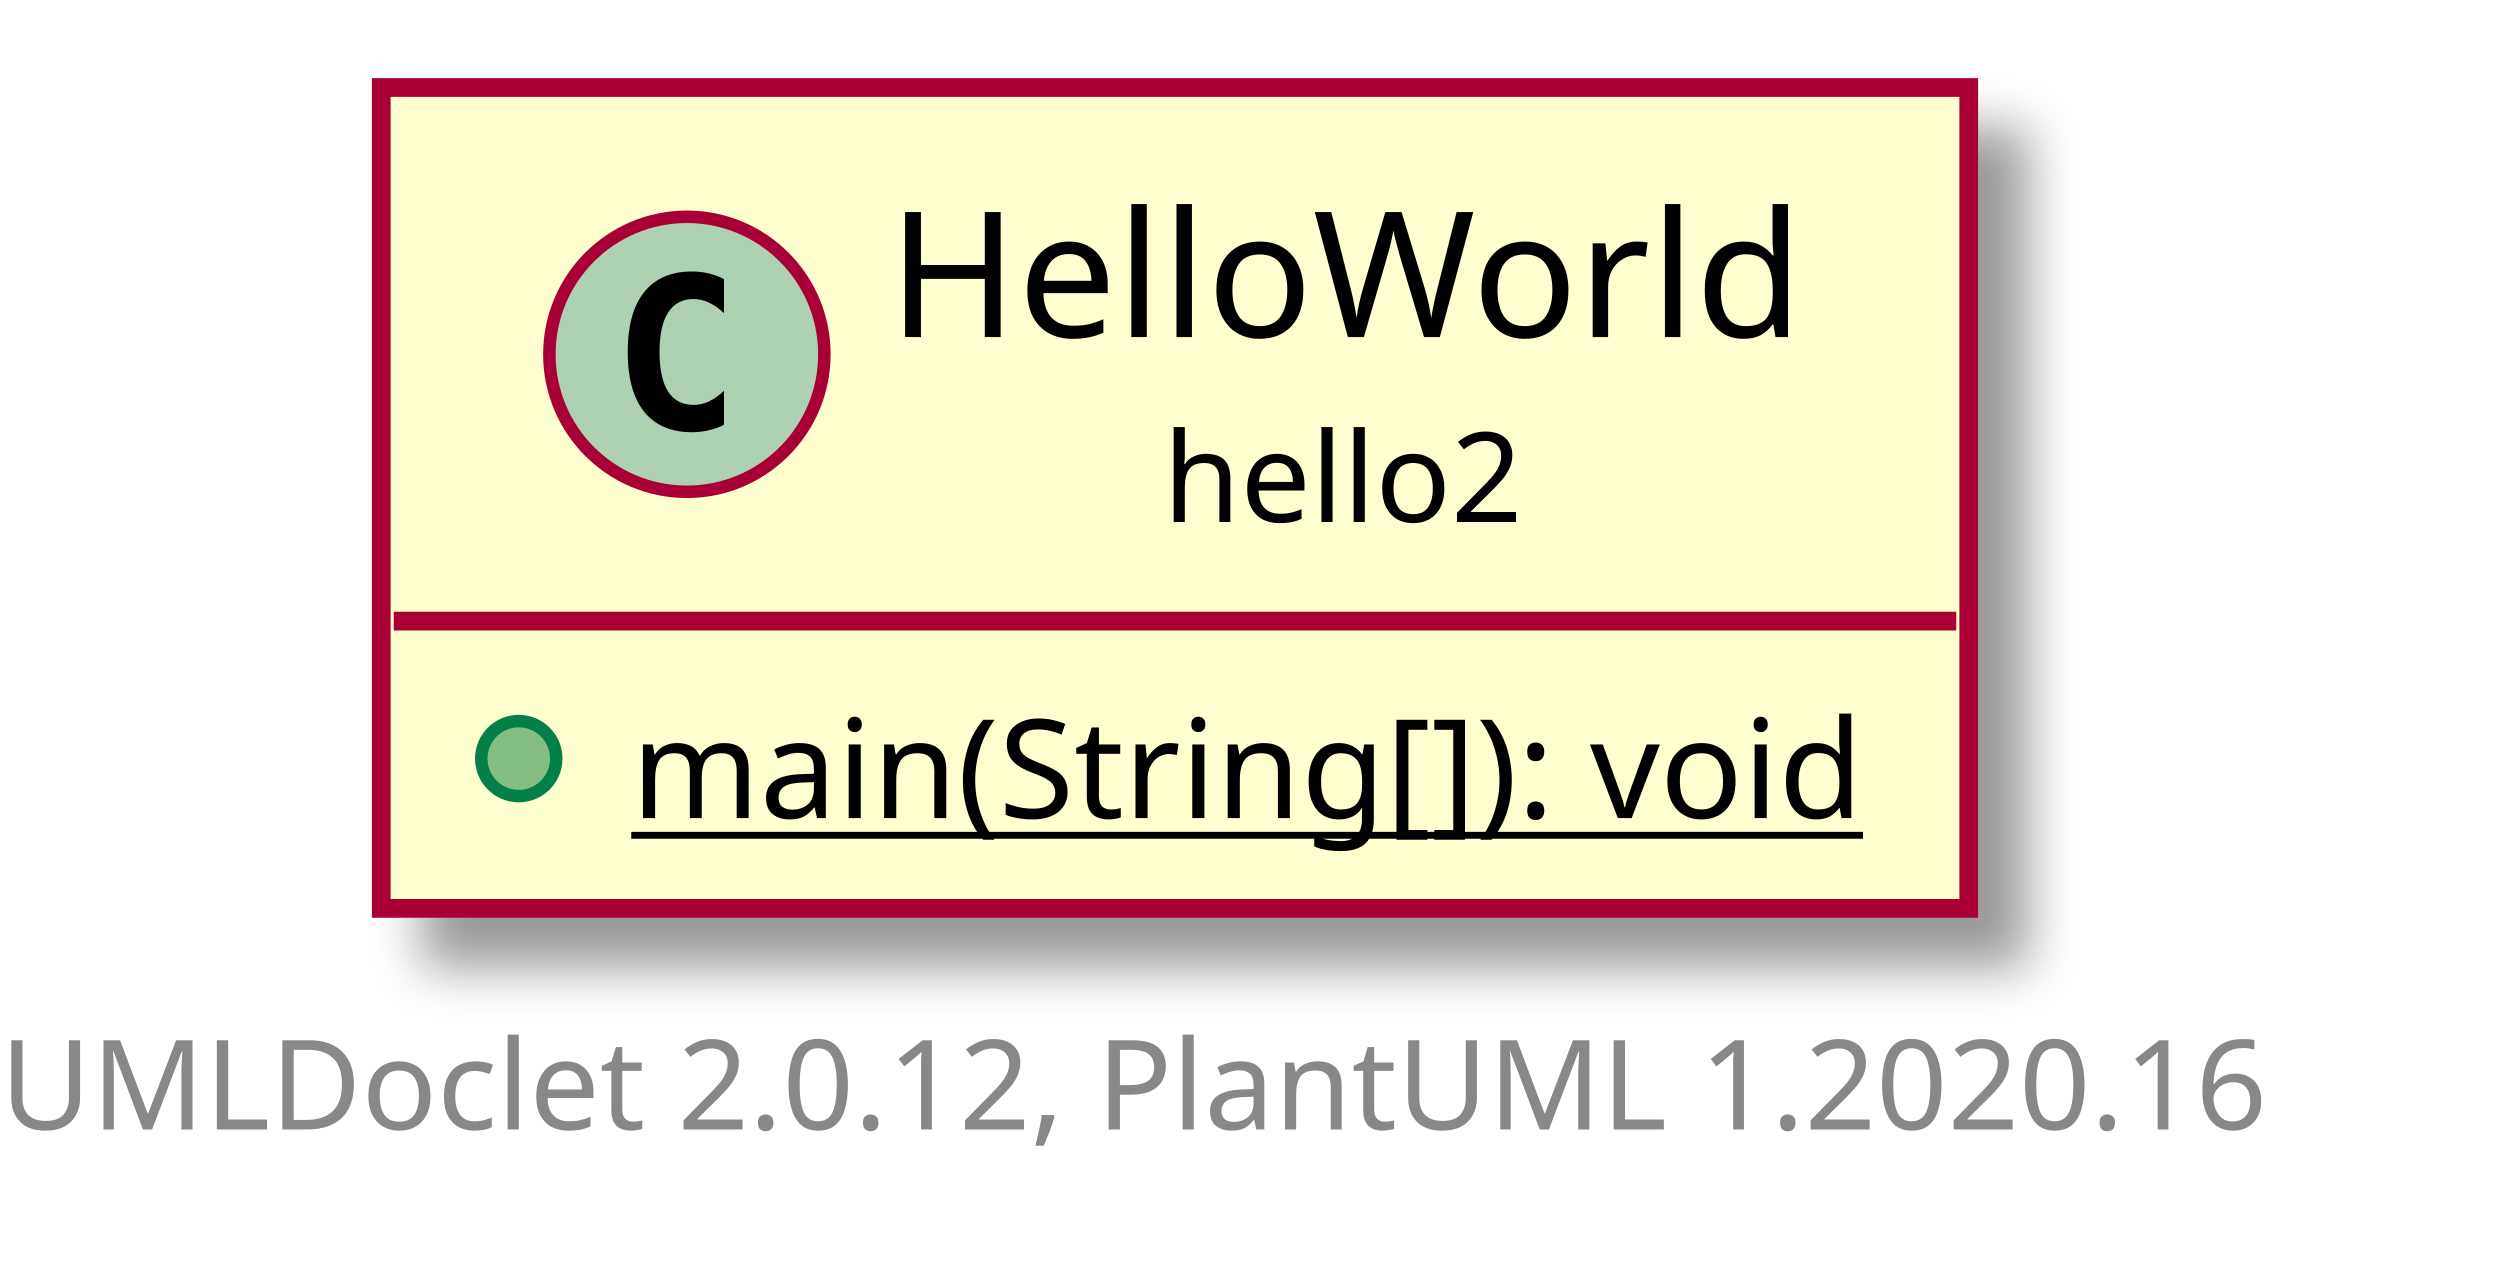
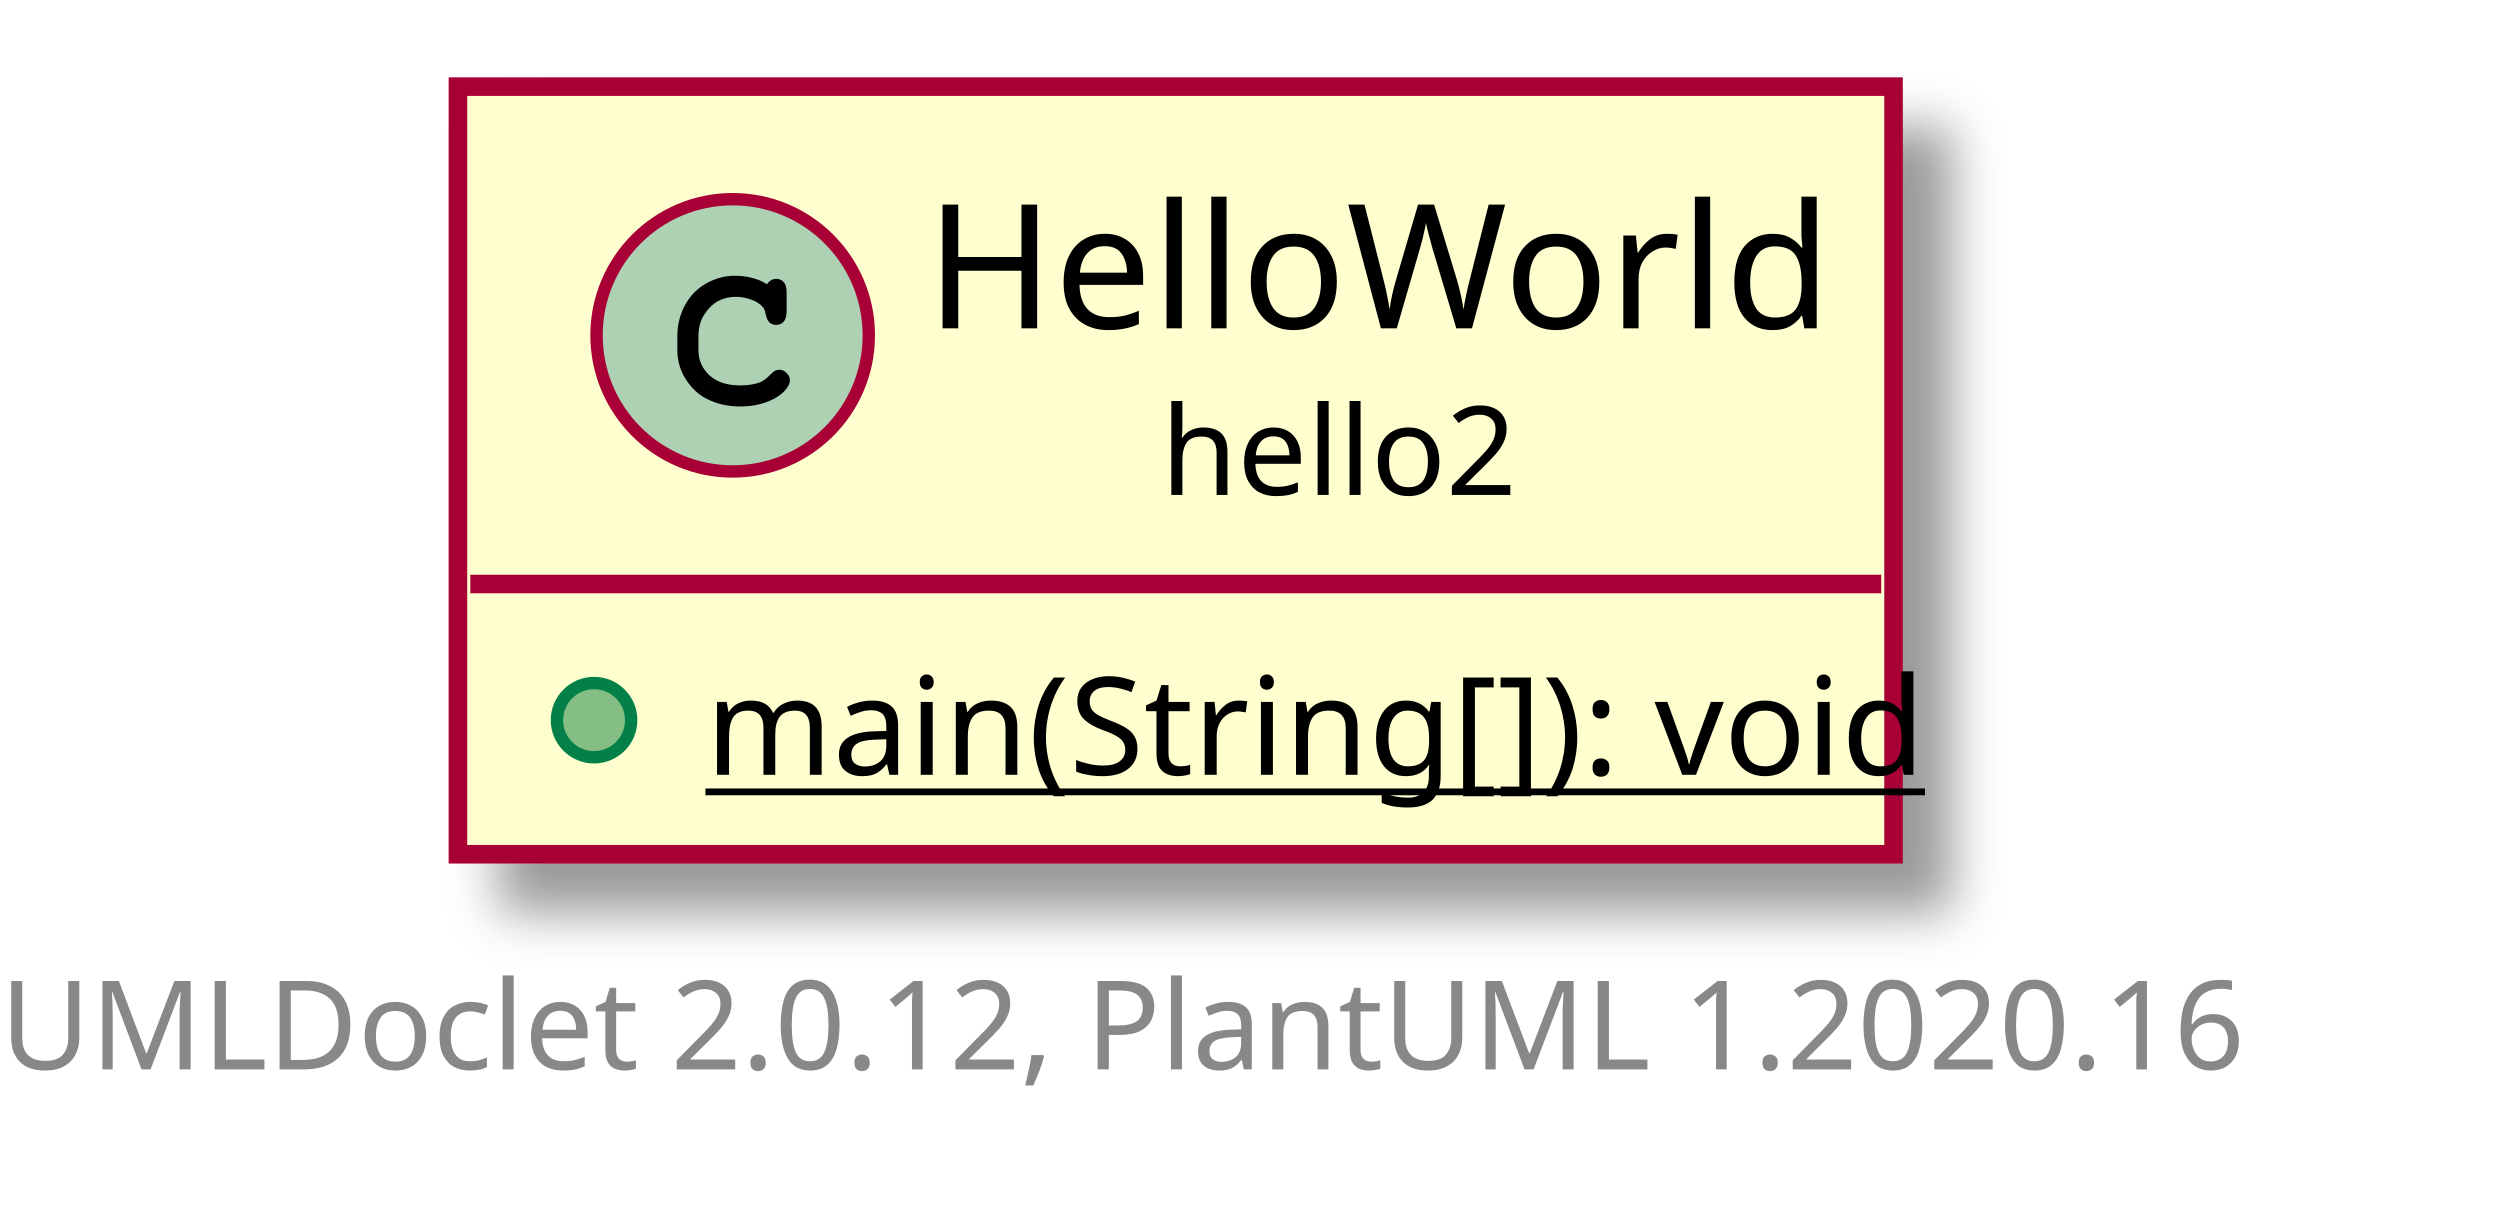
- <svg xmlns="http://www.w3.org/2000/svg" xmlns:xlink="http://www.w3.org/1999/xlink" contentScriptType="application/ecmascript" contentStyleType="text/css" height="103px" preserveAspectRatio="none" style="width:200px;height:103px;" version="1.1" viewBox="0 0 200 103" width="200px" zoomAndPan="magnify">
+ <svg xmlns="http://www.w3.org/2000/svg" xmlns:xlink="http://www.w3.org/1999/xlink" contentScriptType="application/ecmascript" contentStyleType="text/css" height="99px" preserveAspectRatio="none" style="width:202px;height:99px;" version="1.1" viewBox="0 0 202 99" width="202px" zoomAndPan="magnify">
  <defs>
    <filter height="300%" id="fib3s8gmjuv7q" width="300%" x="-1" y="-1">
      <feGaussianBlur result="blurOut" stdDeviation="2.0" />
      <feColorMatrix in="blurOut" result="blurOut2" type="matrix" values="0 0 0 0 0 0 0 0 0 0 0 0 0 0 0 0 0 0 .4 0" />
      <feOffset dx="4.0" dy="4.0" in="blurOut2" result="blurOut3" />
      <feBlend in="SourceGraphic" in2="blurOut3" mode="normal" />
    </filter>
  </defs>
  <g>
    <a href="HelloWorld.html" target="_top" title="HelloWorld.html" xlink:actuate="onRequest" xlink:href="HelloWorld.html" xlink:show="new" xlink:title="HelloWorld.html" xlink:type="simple">
-       <rect codeLine="5" fill="#FEFECE" filter="url(#fib3s8gmjuv7q)" height="65.67" id="hello2.HelloWorld" style="stroke: #A80036; stroke-width: 1.5;" width="127" x="30.5" y="7" />
-       <ellipse cx="54.95" cy="28.344" fill="#ADD1B2" rx="11" ry="11" style="stroke: #A80036; stroke-width: 1.0;" />
-       <path d="M57.919,33.985 Q57.341,34.282 56.7,34.422 Q56.059,34.578 55.356,34.578 Q52.856,34.578 51.528,32.938 Q50.216,31.282 50.216,28.157 Q50.216,25.032 51.528,23.375 Q52.856,21.719 55.356,21.719 Q56.059,21.719 56.7,21.875 Q57.356,22.032 57.919,22.328 L57.919,25.047 Q57.294,24.469 56.7,24.203 Q56.106,23.922 55.481,23.922 Q54.138,23.922 53.45,25 Q52.763,26.063 52.763,28.157 Q52.763,30.25 53.45,31.328 Q54.138,32.391 55.481,32.391 Q56.106,32.391 56.7,32.125 Q57.294,31.844 57.919,31.266 L57.919,33.985 Z " />
-       <text fill="#000000" font-family="sans-serif" font-size="14" lengthAdjust="spacingAndGlyphs" textLength="74" x="71.05" y="26.966">HelloWorld</text>
-       <text fill="#000000" font-family="sans-serif" font-size="10" lengthAdjust="spacingAndGlyphs" textLength="30" x="93.05" y="41.758">hello2</text>
-       <line style="stroke: #A80036; stroke-width: 1.5;" x1="31.5" x2="156.5" y1="49.688" y2="49.688" />
-       <ellipse cx="41.5" cy="60.688" fill="#84BE84" rx="3" ry="3" style="stroke: #038048; stroke-width: 1.0;" />
-       <text fill="#000000" font-family="sans-serif" font-size="11" lengthAdjust="spacingAndGlyphs" text-decoration="underline" textLength="101" x="50.5" y="65.447">main(String[]): void</text>
+       <rect codeLine="5" fill="#FEFECE" filter="url(#fib3s8gmjuv7q)" height="62.023" id="hello2.HelloWorld" style="stroke: #A80036; stroke-width: 1.5;" width="116" x="37" y="7" />
+       <ellipse cx="59.2" cy="27.094" fill="#ADD1B2" rx="11" ry="11" style="stroke: #A80036; stroke-width: 1.0;" />
+       <path d="M61.966,22.969 Q62.122,22.75 62.309,22.641 Q62.497,22.531 62.716,22.531 Q63.091,22.531 63.325,22.797 Q63.559,23.047 63.559,23.656 L63.559,25.109 Q63.559,25.719 63.325,25.984 Q63.091,26.25 62.716,26.25 Q62.372,26.25 62.169,26.047 Q61.966,25.859 61.856,25.344 Q61.809,24.984 61.622,24.797 Q61.294,24.422 60.684,24.203 Q60.075,23.984 59.45,23.984 Q58.684,23.984 58.044,24.312 Q57.419,24.641 56.919,25.391 Q56.434,26.141 56.434,27.172 L56.434,28.266 Q56.434,29.5 57.325,30.328 Q58.216,31.141 59.809,31.141 Q60.747,31.141 61.403,30.891 Q61.794,30.734 62.216,30.297 Q62.481,30.031 62.622,29.953 Q62.778,29.875 62.981,29.875 Q63.309,29.875 63.559,30.141 Q63.825,30.391 63.825,30.734 Q63.825,31.078 63.481,31.484 Q62.981,32.062 62.184,32.391 Q61.106,32.844 59.809,32.844 Q58.294,32.844 57.091,32.219 Q56.106,31.719 55.419,30.656 Q54.731,29.578 54.731,28.297 L54.731,27.141 Q54.731,25.812 55.341,24.672 Q55.966,23.516 57.059,22.906 Q58.153,22.281 59.388,22.281 Q60.122,22.281 60.763,22.453 Q61.419,22.609 61.966,22.969 Z " />
+       <text fill="#000000" font-family="sans-serif" font-size="14" lengthAdjust="spacingAndGlyphs" textLength="68" x="74.8" y="26.533">HelloWorld</text>
+       <text fill="#000000" font-family="sans-serif" font-size="10" lengthAdjust="spacingAndGlyphs" textLength="30" x="93.8" y="39.99">hello2</text>
+       <line style="stroke: #A80036; stroke-width: 1.5;" x1="38" x2="152" y1="47.188" y2="47.188" />
+       <ellipse cx="48" cy="58.188" fill="#84BE84" rx="3" ry="3" style="stroke: #038048; stroke-width: 1.0;" />
+       <text fill="#000000" font-family="sans-serif" font-size="11" lengthAdjust="spacingAndGlyphs" text-decoration="underline" textLength="90" x="57" y="62.606">main(String[]): void</text>
    </a>
-     <text fill="#888888" font-family="sans-serif" font-size="10" lengthAdjust="spacingAndGlyphs" textLength="188" x="0" y="90.36">UMLDoclet 2.0.12, PlantUML 1.2020.16</text>
+     <text fill="#888888" font-family="sans-serif" font-size="10" lengthAdjust="spacingAndGlyphs" textLength="190" x="0" y="86.404">UMLDoclet 2.0.12, PlantUML 1.2020.16</text>
  </g>
</svg>
